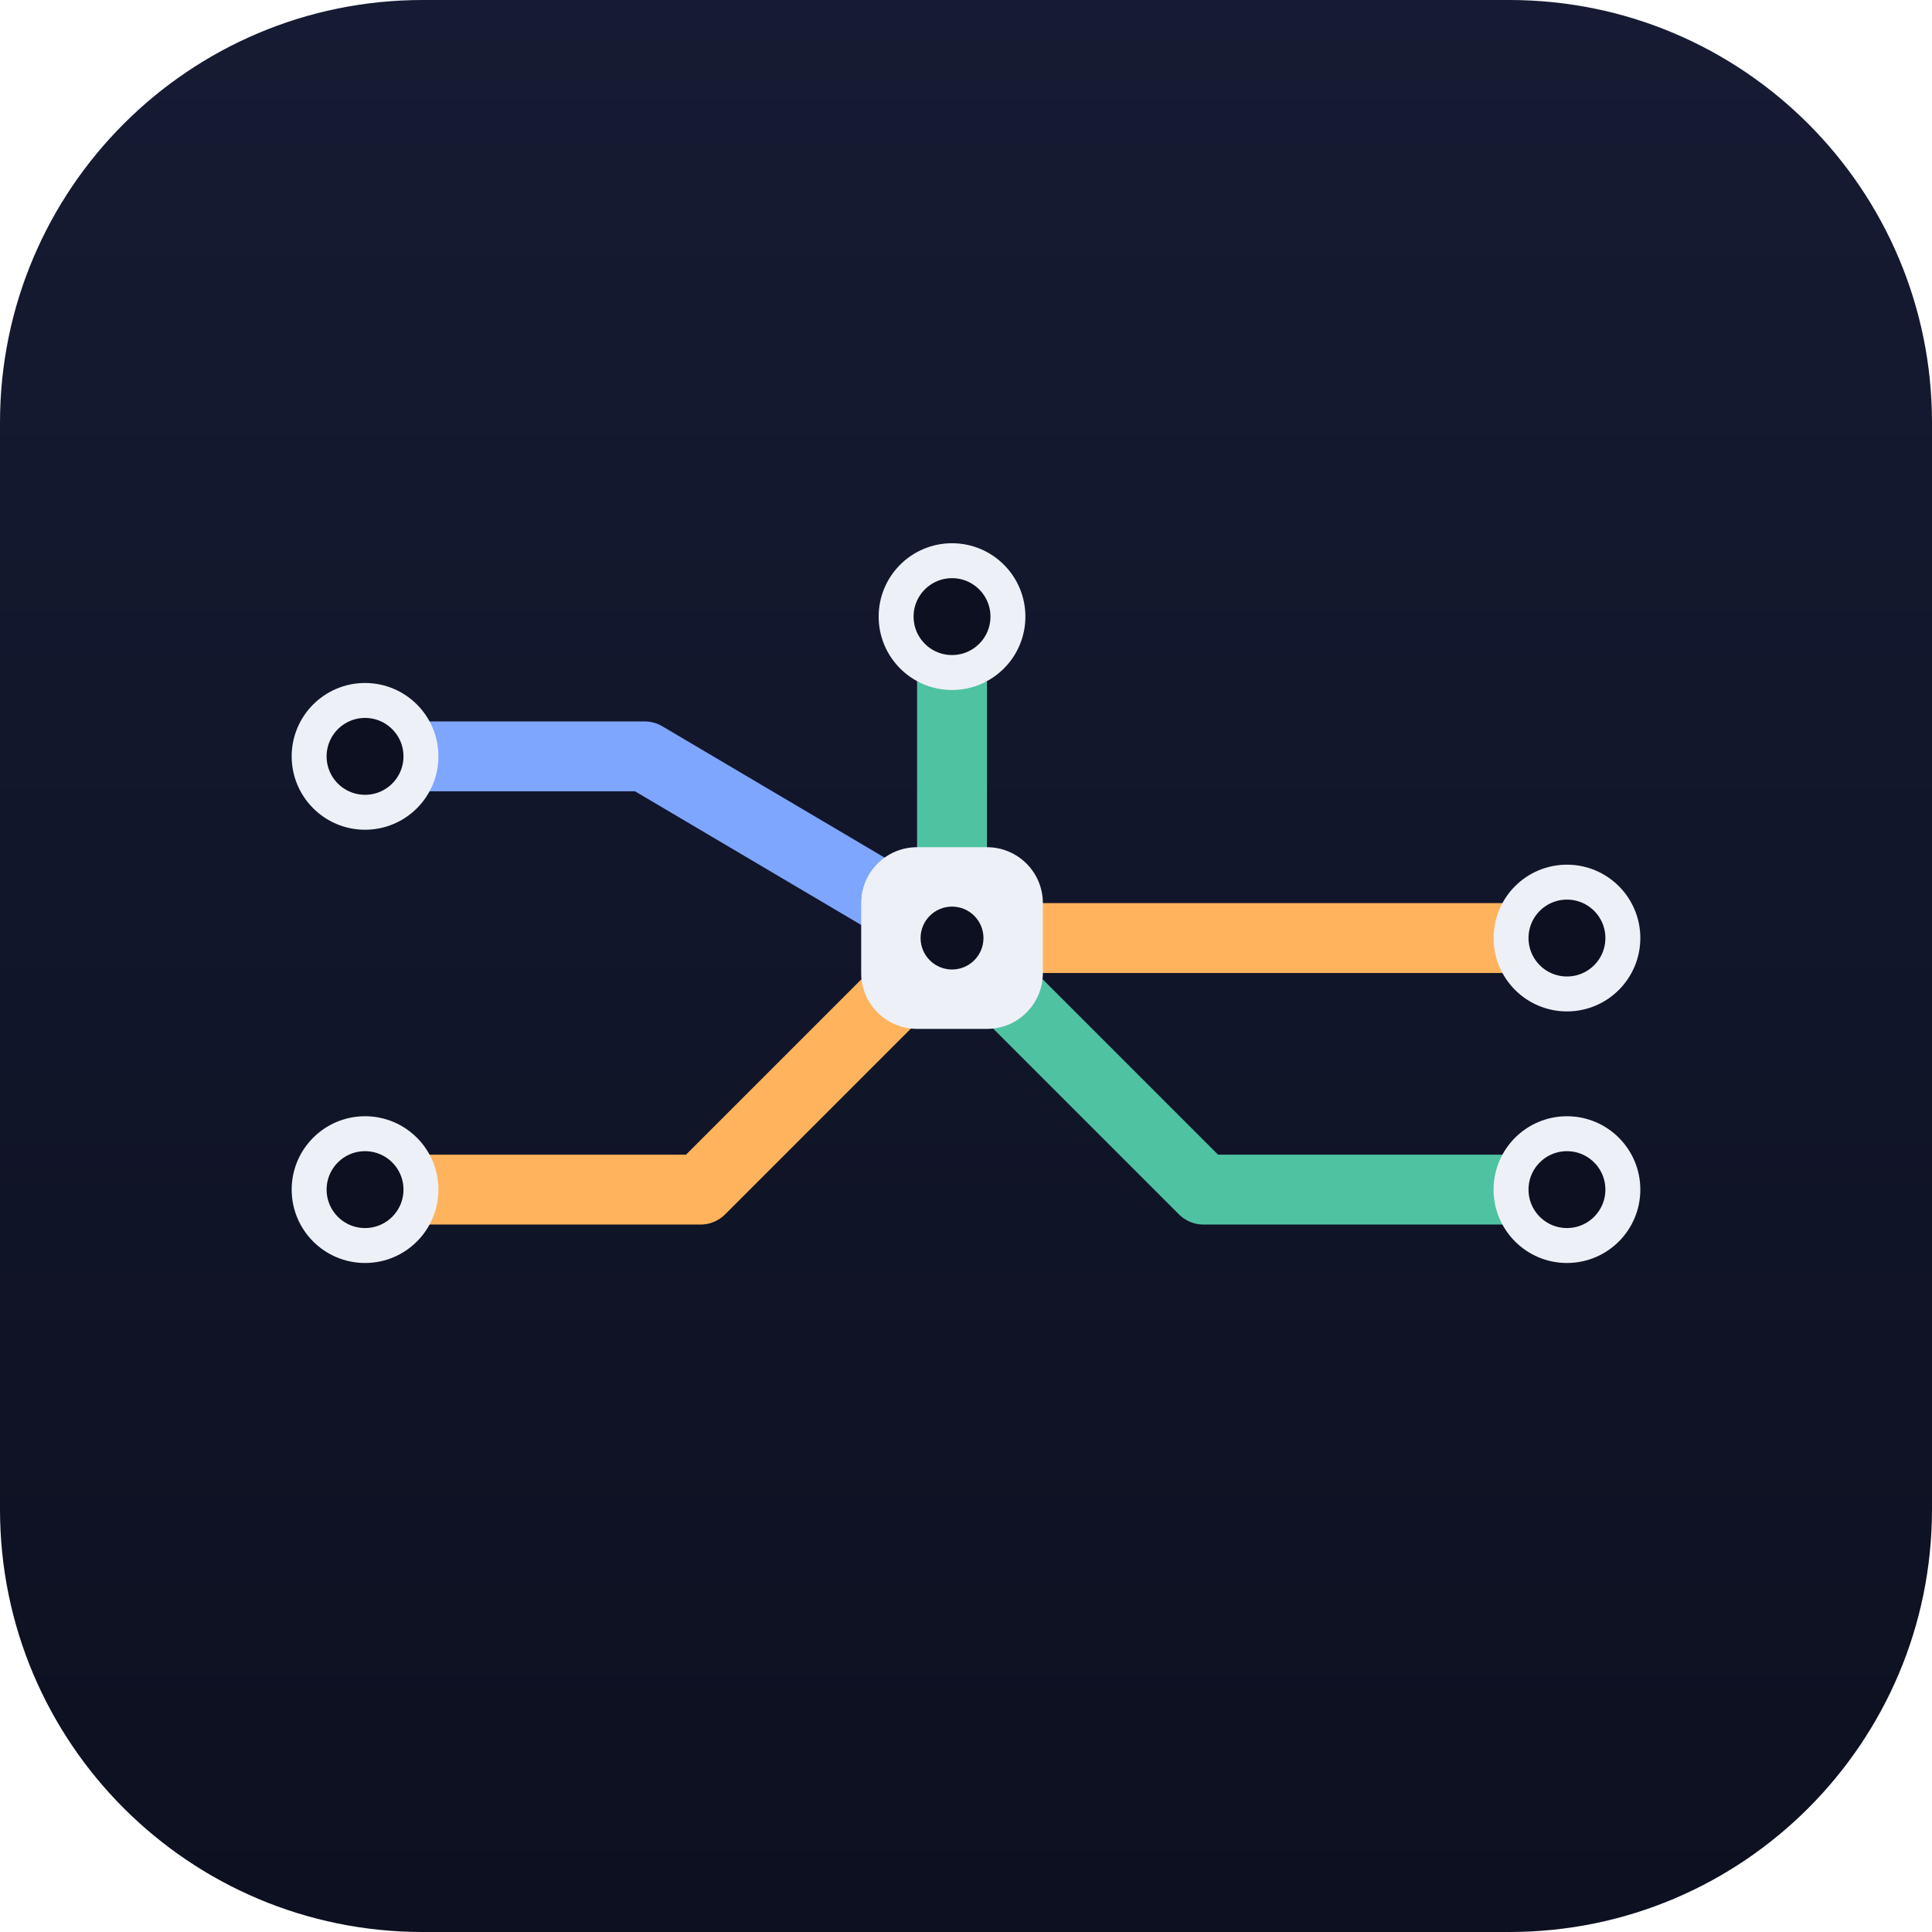
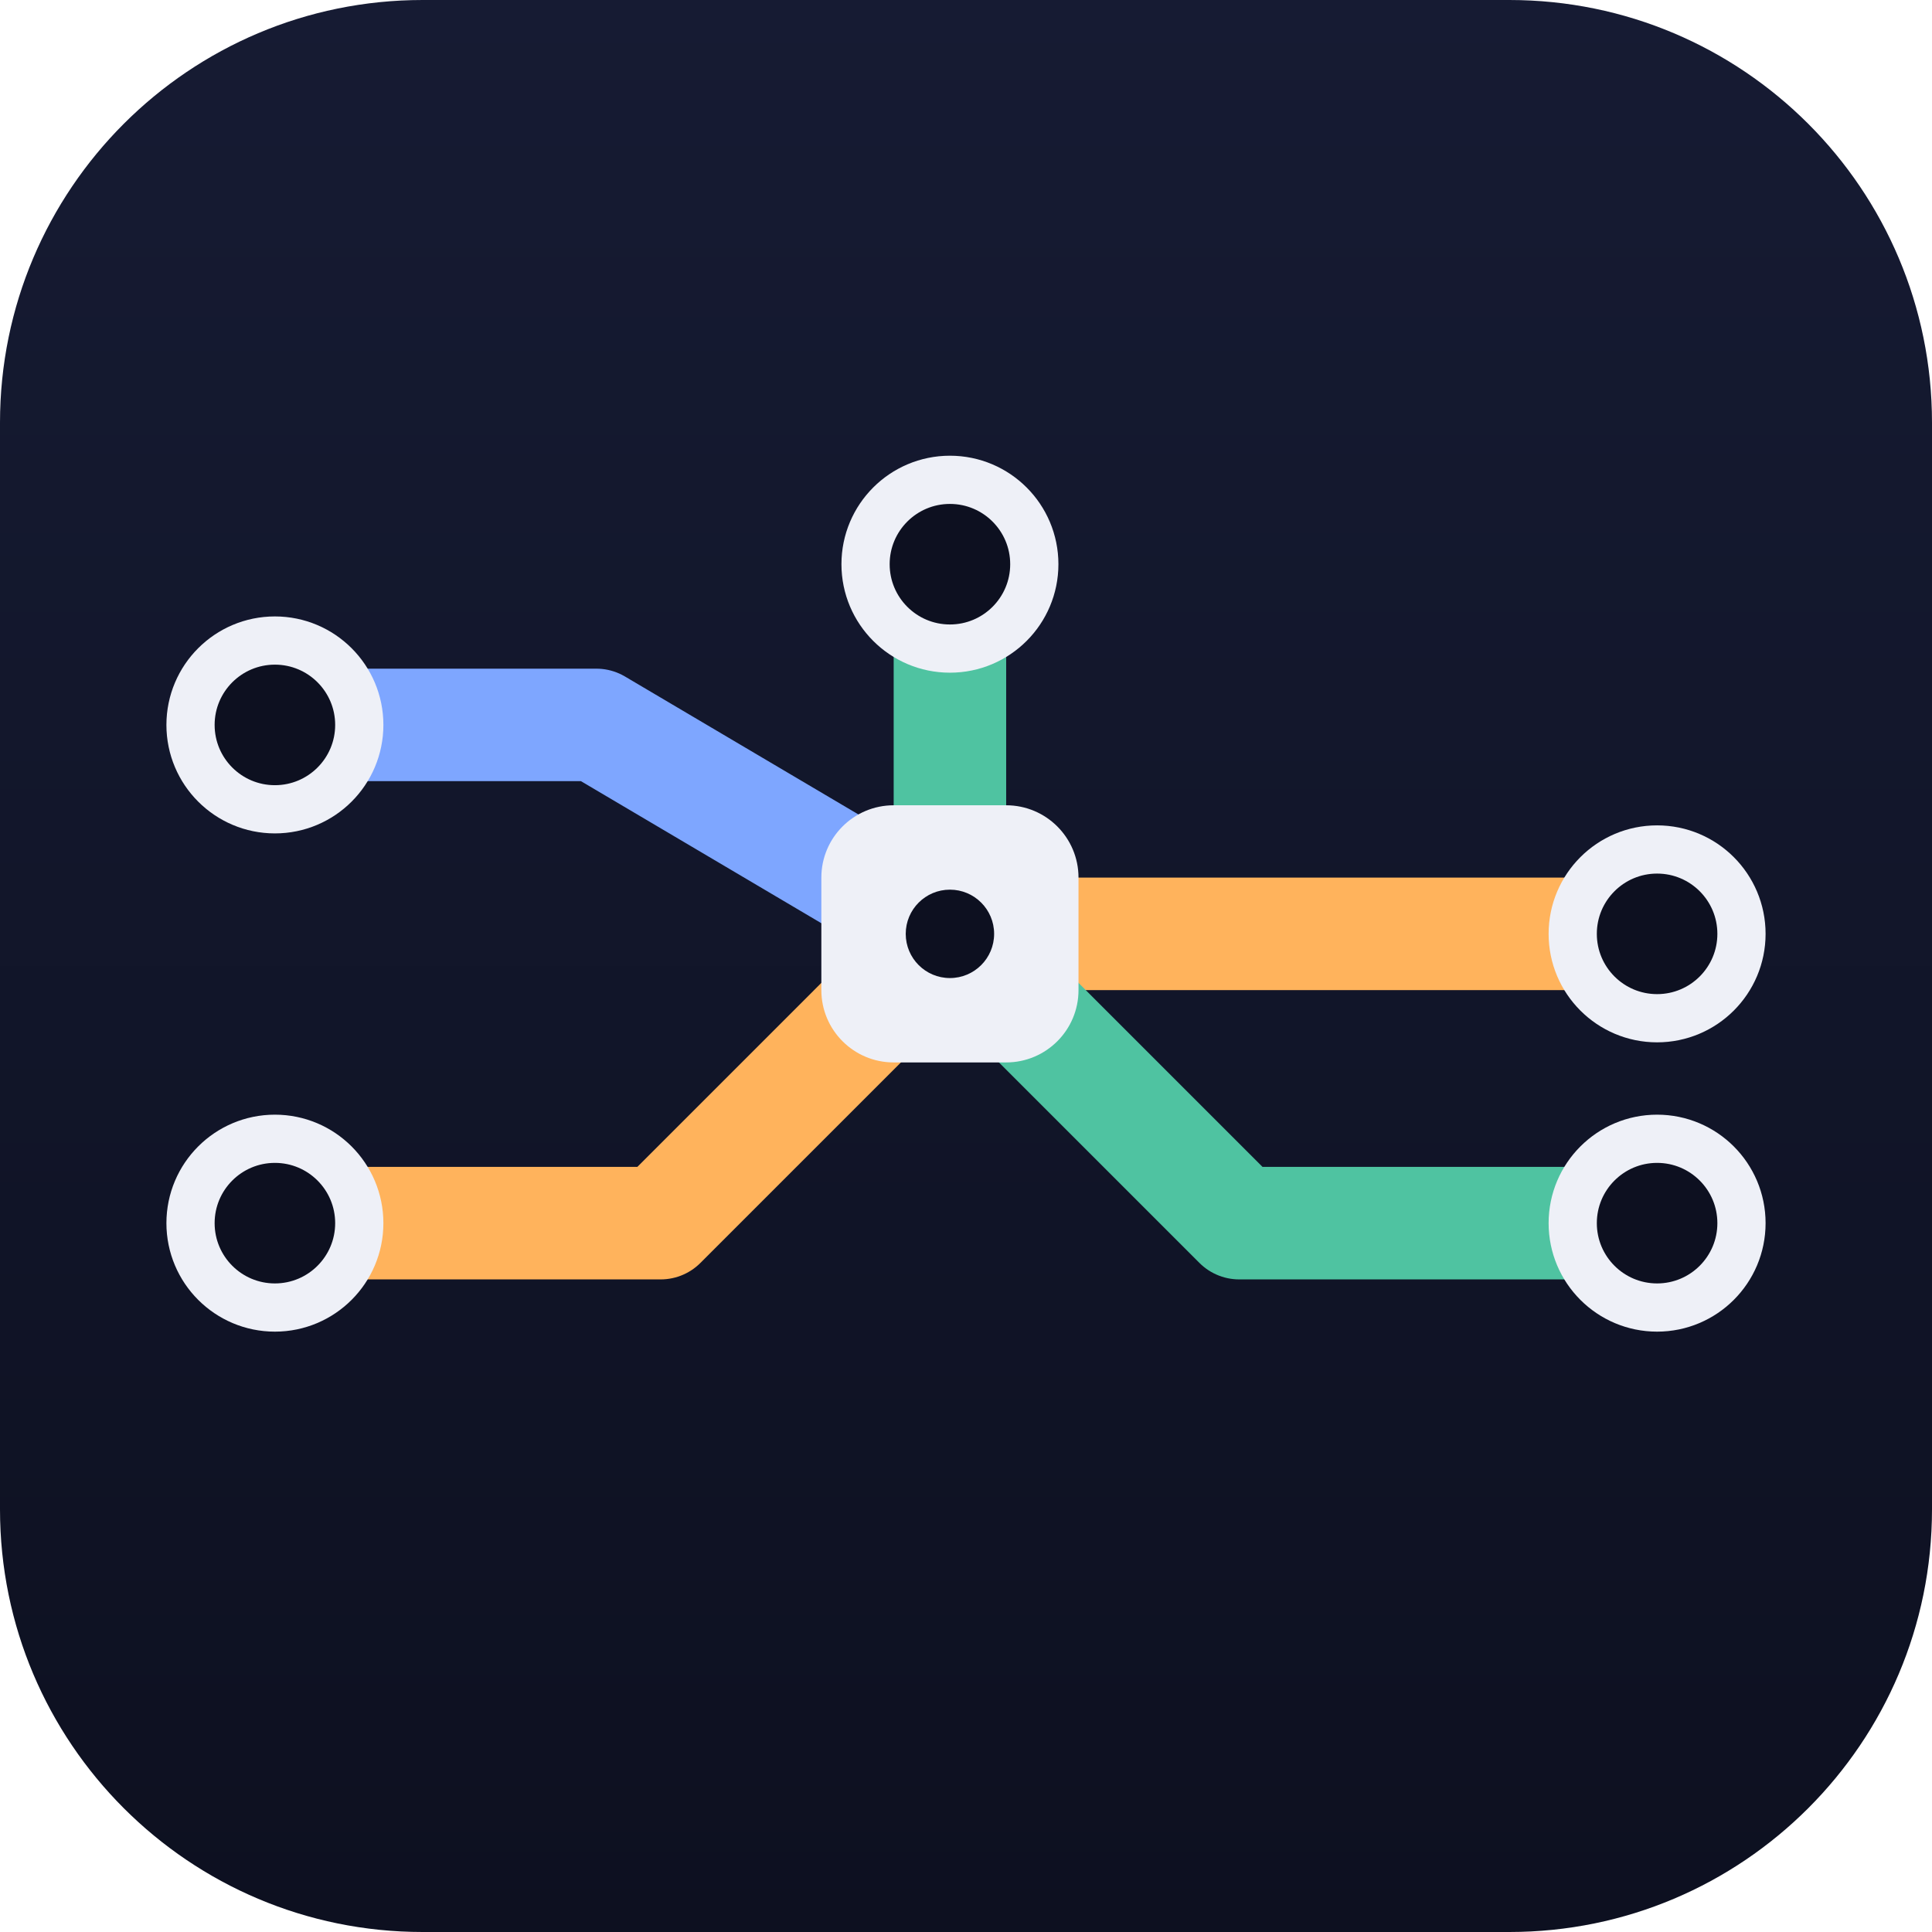
<svg xmlns="http://www.w3.org/2000/svg" viewBox="0 0 512 512">
  <defs>
    <linearGradient id="g" x1="0" y1="0" x2="0" y2="1">
      <stop offset="0" stop-color="#161b33" />
      <stop offset="1" stop-color="#0d1020" />
    </linearGradient>
  </defs>
  <rect width="512" height="512" rx="112" fill="url(#g)" />
-   <svg x="56" y="116" width="400" height="280" viewBox="-8 -8 216 136">
-     <g fill="none" stroke-width="10" stroke-linecap="round" stroke-linejoin="round">
+   <svg x="26" y="96" width="460" height="320" viewBox="-8 -8 216 136">
+     <g fill="none" stroke-width="14" stroke-linecap="round" stroke-linejoin="round">
      <path d="M14 92H62L98 56H186" stroke="#ffb35c" />
      <path d="M98 10V56L134 92H186" stroke="#4fc3a1" />
      <path d="M14 30H54L98 56" stroke="#7ea6ff" />
    </g>
-     <rect x="85" y="43" width="26" height="26" rx="8" fill="#eef0f7" />
-     <circle cx="98" cy="56" r="4.5" fill="#0d1020" />
-     <g fill="#0d1020" stroke="#eef0f7" stroke-width="5">
-       <circle cx="14" cy="92" r="8" />
-       <circle cx="186" cy="56" r="8" />
-       <circle cx="98" cy="10" r="8" />
-       <circle cx="186" cy="92" r="8" />
-       <circle cx="14" cy="30" r="8" />
+     <rect x="82" y="40" width="32" height="32" rx="9" fill="#eef0f7" />
+     <circle cx="98" cy="56" r="5.5" fill="#0d1020" />
+     <g fill="#0d1020" stroke="#eef0f7" stroke-width="6">
+       <circle cx="14" cy="92" r="10.5" />
+       <circle cx="186" cy="56" r="10.5" />
+       <circle cx="98" cy="10" r="10.5" />
+       <circle cx="186" cy="92" r="10.5" />
+       <circle cx="14" cy="30" r="10.5" />
    </g>
  </svg>
</svg>
